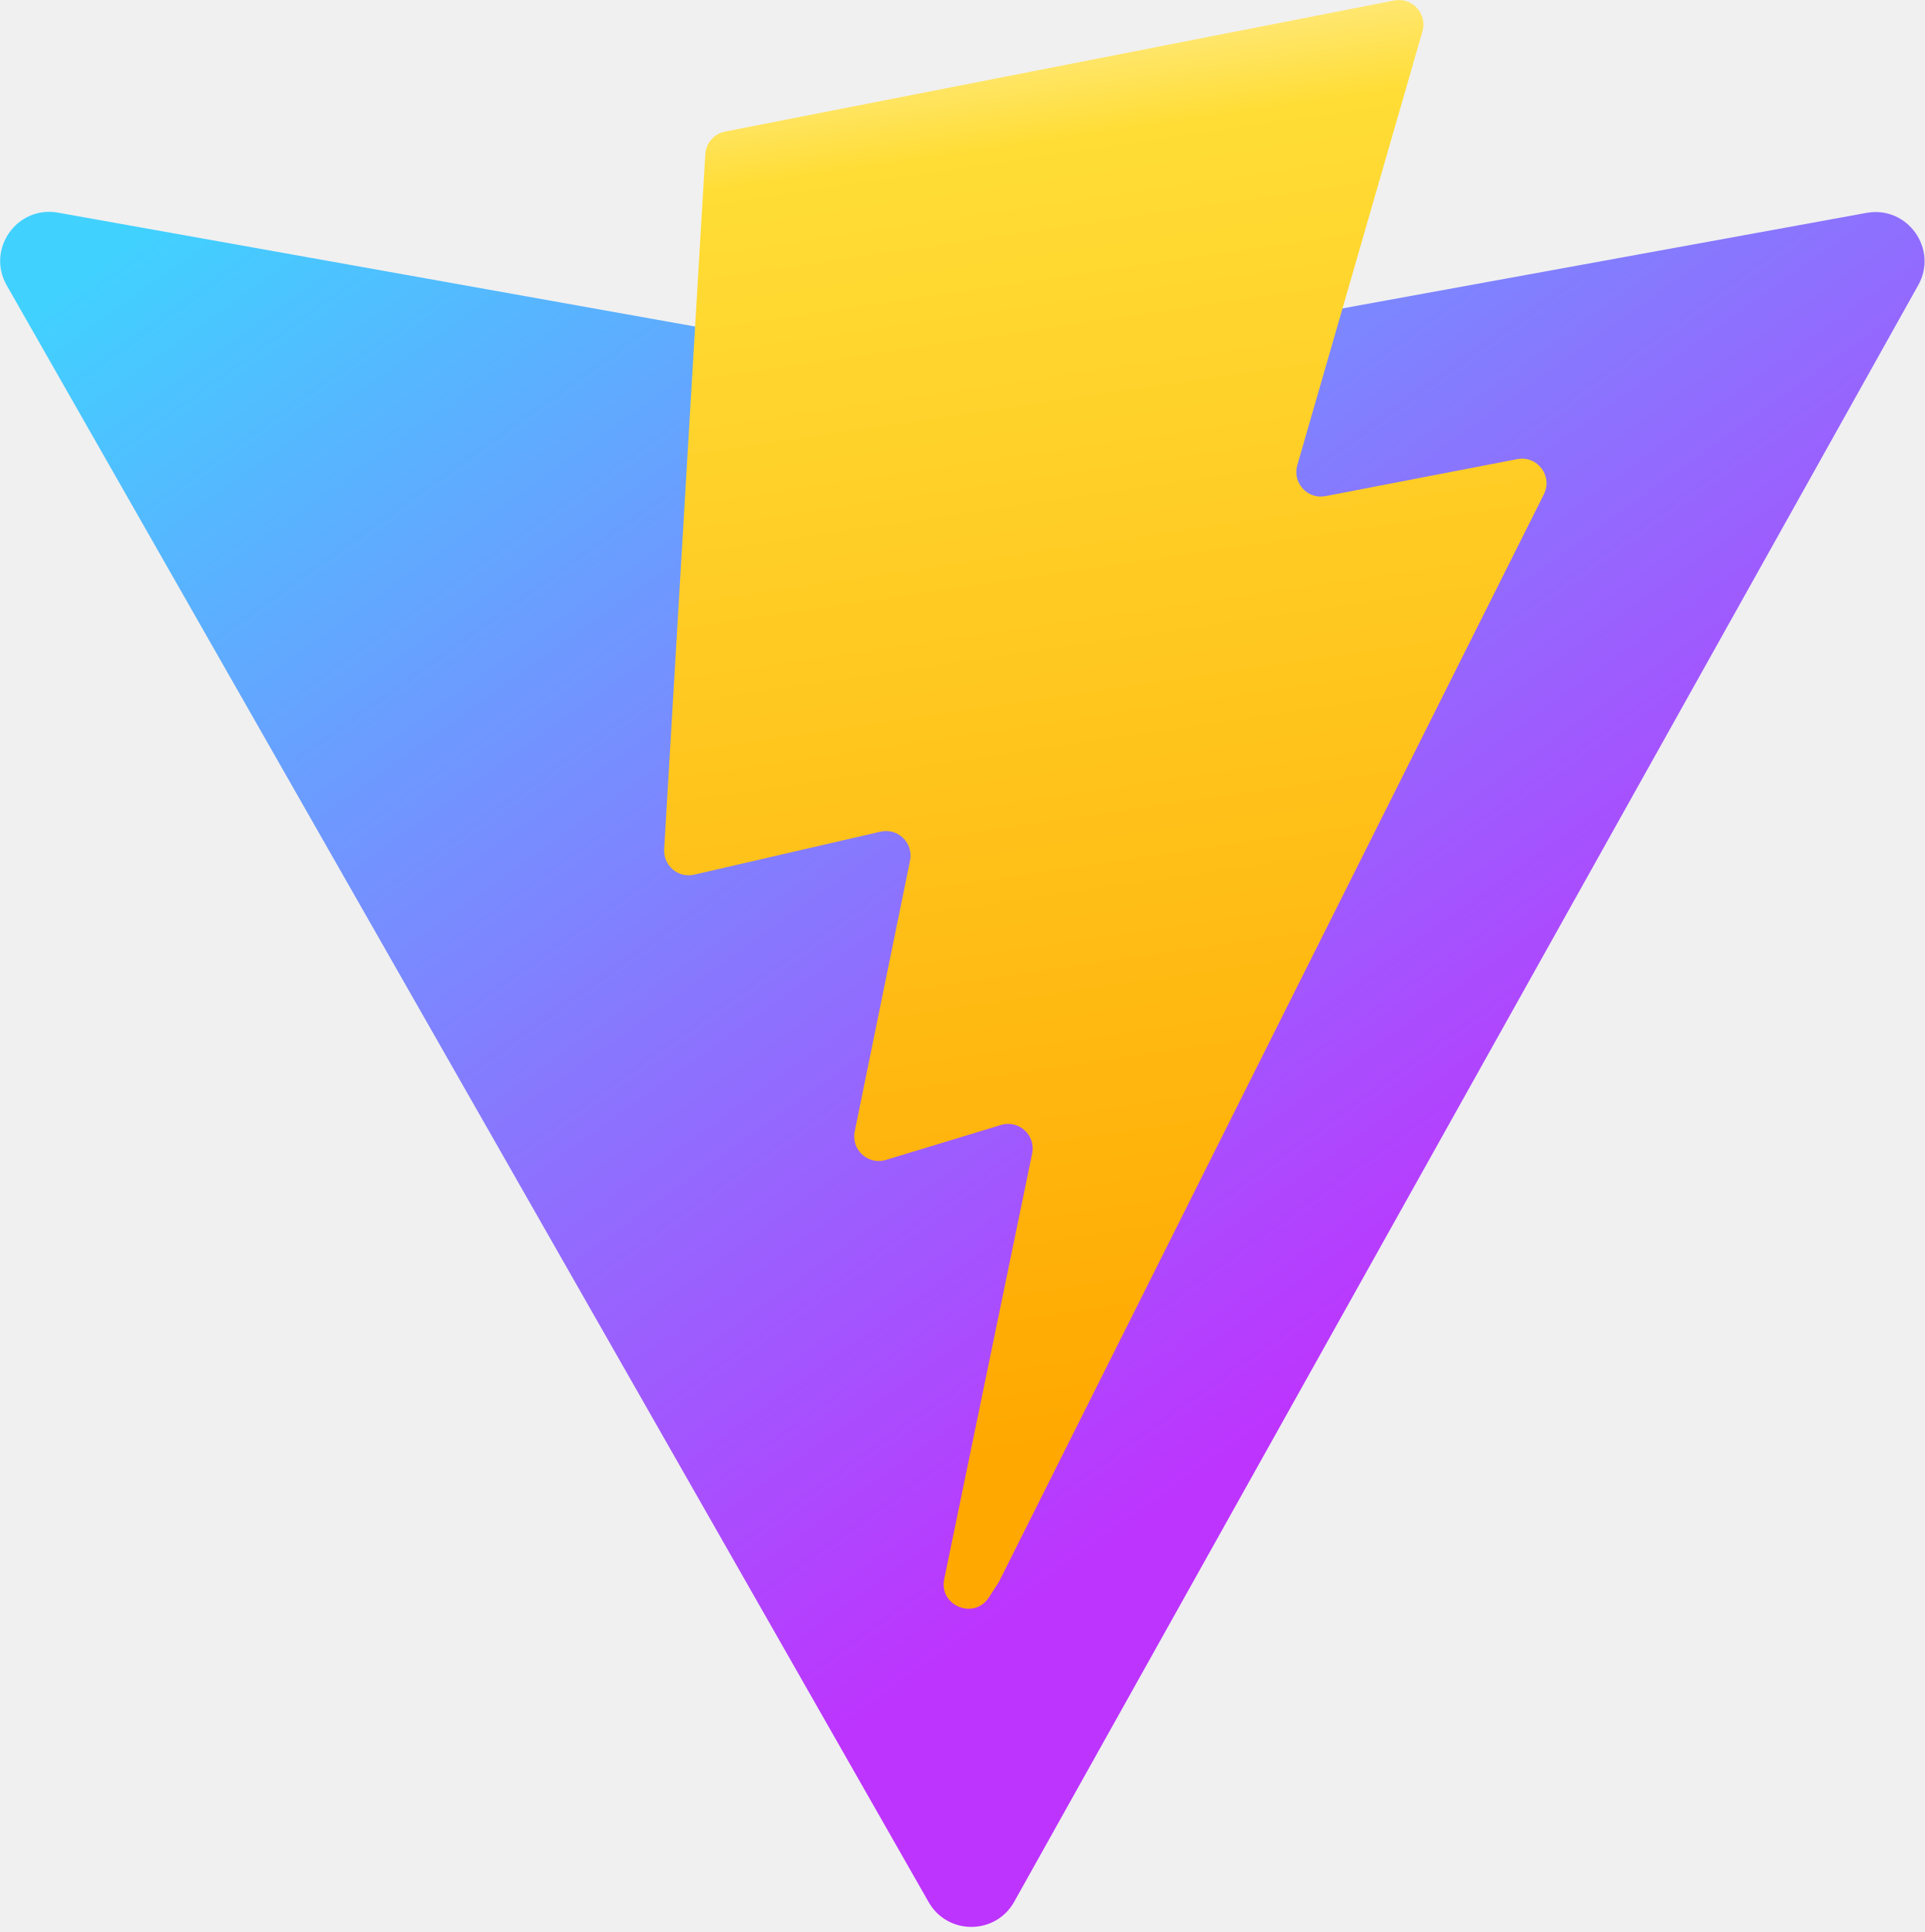
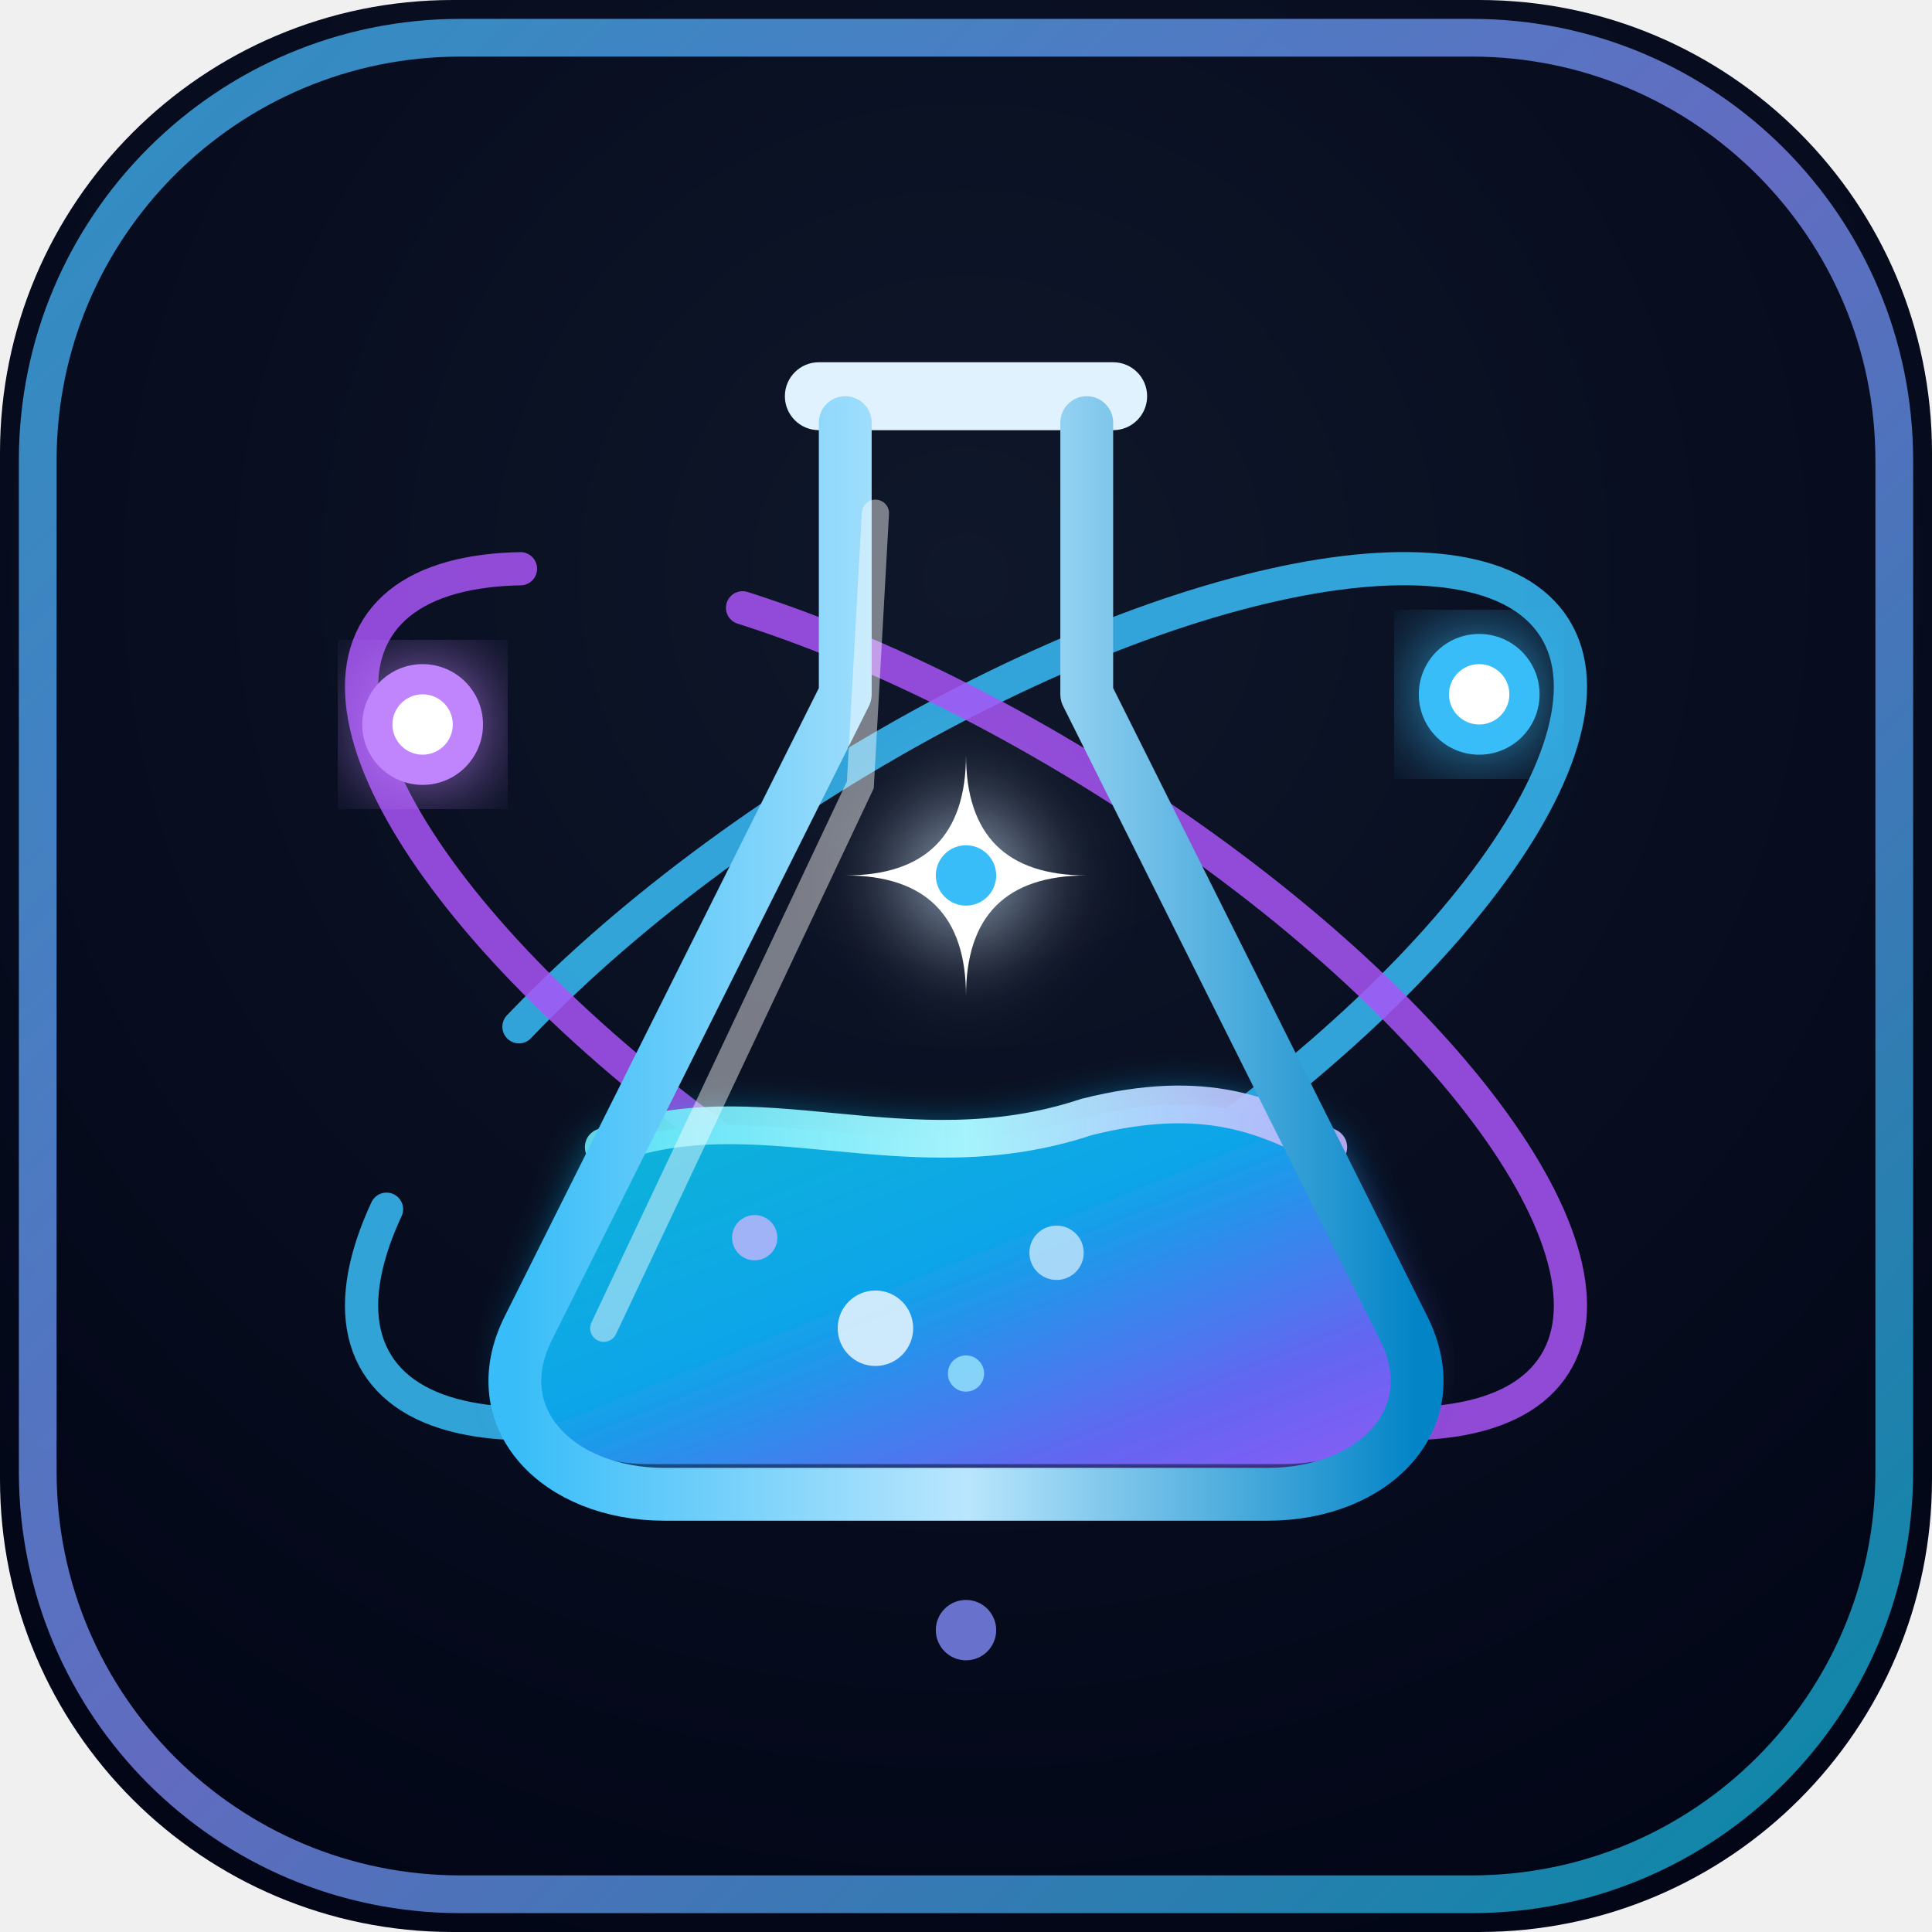
- <svg xmlns="http://www.w3.org/2000/svg" aria-hidden="true" role="img" class="iconify iconify--logos" width="31.88" height="32" preserveAspectRatio="xMidYMid meet" viewBox="0 0 256 257">
+ <svg xmlns="http://www.w3.org/2000/svg" viewBox="0 0 128 128" width="100%" height="100%">
  <defs>
-     <linearGradient id="IconifyId1813088fe1fbc01fb466" x1="-.828%" x2="57.636%" y1="7.652%" y2="78.411%">
-       <stop offset="0%" stop-color="#41D1FF" />
-       <stop offset="100%" stop-color="#BD34FE" />
+     <radialGradient id="bgGrad" cx="50%" cy="30%" r="75%">
+       <stop offset="0%" stop-color="#0f172a" />
+       <stop offset="100%" stop-color="#020617" />
+     </radialGradient>
+     <linearGradient id="borderGrad" x1="0%" y1="0%" x2="100%" y2="100%">
+       <stop offset="0%" stop-color="#38bdf8" />
+       <stop offset="50%" stop-color="#818cf8" />
+       <stop offset="100%" stop-color="#06b6d4" />
    </linearGradient>
-     <linearGradient id="IconifyId1813088fe1fbc01fb467" x1="43.376%" x2="50.316%" y1="2.242%" y2="89.03%">
-       <stop offset="0%" stop-color="#FFEA83" />
-       <stop offset="8.333%" stop-color="#FFDD35" />
-       <stop offset="100%" stop-color="#FFA800" />
+     <linearGradient id="liquidGrad" x1="0%" y1="0%" x2="100%" y2="100%">
+       <stop offset="0%" stop-color="#06b6d4" />
+       <stop offset="45%" stop-color="#0ea5e9" />
+       <stop offset="80%" stop-color="#6366f1" />
+       <stop offset="100%" stop-color="#8b5cf6" />
    </linearGradient>
+     <linearGradient id="meniscusGrad" x1="0%" y1="0%" x2="100%" y2="0%">
+       <stop offset="0%" stop-color="#67e8f9" stop-opacity="0.9" />
+       <stop offset="50%" stop-color="#a5f3fc" stop-opacity="1" />
+       <stop offset="100%" stop-color="#c4b5fd" stop-opacity="0.9" />
+     </linearGradient>
+     <linearGradient id="glassGrad" x1="0%" y1="0%" x2="100%" y2="0%">
+       <stop offset="0%" stop-color="#38bdf8" />
+       <stop offset="50%" stop-color="#bae6fd" />
+       <stop offset="100%" stop-color="#0284c7" />
+     </linearGradient>
+     <filter id="neonGlow" x="-20%" y="-20%" width="140%" height="140%">
+       <feGaussianBlur stdDeviation="3" result="blur" />
+       <feMerge>
+         <feMergeNode in="blur" />
+         <feMergeNode in="SourceGraphic" />
+       </feMerge>
+     </filter>
+     <filter id="subtleGlow" x="-30%" y="-30%" width="160%" height="160%">
+       <feGaussianBlur stdDeviation="1.5" result="blur" />
+       <feMerge>
+         <feMergeNode in="blur" />
+         <feMergeNode in="SourceGraphic" />
+       </feMerge>
+     </filter>
  </defs>
-   <path fill="url(#IconifyId1813088fe1fbc01fb466)" d="M255.153 37.938L134.897 252.976c-2.483 4.44-8.862 4.466-11.382.048L.875 37.958c-2.746-4.814 1.371-10.646 6.827-9.67l120.385 21.517a6.537 6.537 0 0 0 2.322-.004l117.867-21.483c5.438-.991 9.574 4.796 6.877 9.62Z" />
-   <path fill="url(#IconifyId1813088fe1fbc01fb467)" d="M185.432.063L96.44 17.501a3.268 3.268 0 0 0-2.634 3.014l-5.474 92.456a3.268 3.268 0 0 0 3.997 3.378l24.777-5.718c2.318-.535 4.413 1.507 3.936 3.838l-7.361 36.047c-.495 2.426 1.782 4.5 4.151 3.78l15.304-4.649c2.372-.72 4.652 1.36 4.15 3.788l-11.698 56.621c-.732 3.542 3.979 5.473 5.943 2.437l1.313-2.028l72.516-144.72c1.215-2.423-.88-5.186-3.54-4.672l-25.505 4.922c-2.396.462-4.435-1.77-3.759-4.114l16.646-57.705c.677-2.35-1.37-4.583-3.769-4.113Z" />
+   <rect width="128" height="128" rx="30" fill="url(#bgGrad)" />
+   <rect x="2.5" y="2.5" width="123" height="123" rx="28" fill="none" stroke="url(#borderGrad)" stroke-width="2.5" stroke-opacity="0.75" />
+   <g transform="rotate(-32 64 66)" opacity="0.85">
+     <ellipse cx="64" cy="66" rx="46" ry="17" fill="none" stroke="#38bdf8" stroke-width="2.2" stroke-dasharray="115 15" stroke-linecap="round" />
+   </g>
+   <g transform="rotate(32 64 66)" opacity="0.85">
+     <ellipse cx="64" cy="66" rx="46" ry="17" fill="none" stroke="#a855f7" stroke-width="2.2" stroke-dasharray="115 15" stroke-linecap="round" />
+   </g>
+   <path d="M 40 76             C 50 72, 60 78, 72 74             C 80 72, 84 74, 88 76             L 93 88             C 95 93, 91 97, 85 97             L 43 97             C 37 97, 33 93, 35 88             Z" fill="url(#liquidGrad)" filter="url(#subtleGlow)" />
+   <path d="M 40 76 C 50 72, 60 78, 72 74 C 80 72, 84 74, 88 76" fill="none" stroke="url(#meniscusGrad)" stroke-width="2.5" stroke-linecap="round" />
+   <circle cx="58" cy="88" r="2.5" fill="#e0f2fe" opacity="0.9" />
+   <circle cx="70" cy="83" r="1.8" fill="#e0f2fe" opacity="0.7" />
+   <circle cx="50" cy="82" r="1.5" fill="#c4b5fd" opacity="0.8" />
+   <circle cx="64" cy="91" r="1.2" fill="#a5f3fc" opacity="0.7" />
+   <rect x="52" y="24" width="24" height="4.5" rx="2.25" fill="#e0f2fe" />
+   <path d="M 56 28             L 56 46             L 35 88             C 32 94, 37 99, 44 99             L 84 99             C 91 99, 96 94, 93 88             L 72 46             L 72 28" fill="none" stroke="url(#glassGrad)" stroke-width="3.5" stroke-linecap="round" stroke-linejoin="round" />
+   <path d="M 40 88 L 57 52 L 58 34" fill="none" stroke="#ffffff" stroke-width="1.8" stroke-linecap="round" opacity="0.45" />
+   <circle cx="98" cy="46" r="4" fill="#38bdf8" filter="url(#neonGlow)" />
+   <circle cx="98" cy="46" r="2" fill="#ffffff" />
+   <circle cx="28" cy="48" r="4" fill="#c084fc" filter="url(#neonGlow)" />
+   <circle cx="28" cy="48" r="2" fill="#ffffff" />
+   <g transform="translate(64, 58)" filter="url(#neonGlow)">
+     <path d="M 0 -8 Q 0 0 8 0 Q 0 0 0 8 Q 0 0 -8 0 Q 0 0 0 -8 Z" fill="#ffffff" />
+     <circle cx="0" cy="0" r="2" fill="#38bdf8" />
+   </g>
+   <circle cx="64" cy="108" r="2" fill="#818cf8" opacity="0.8" />
</svg>
